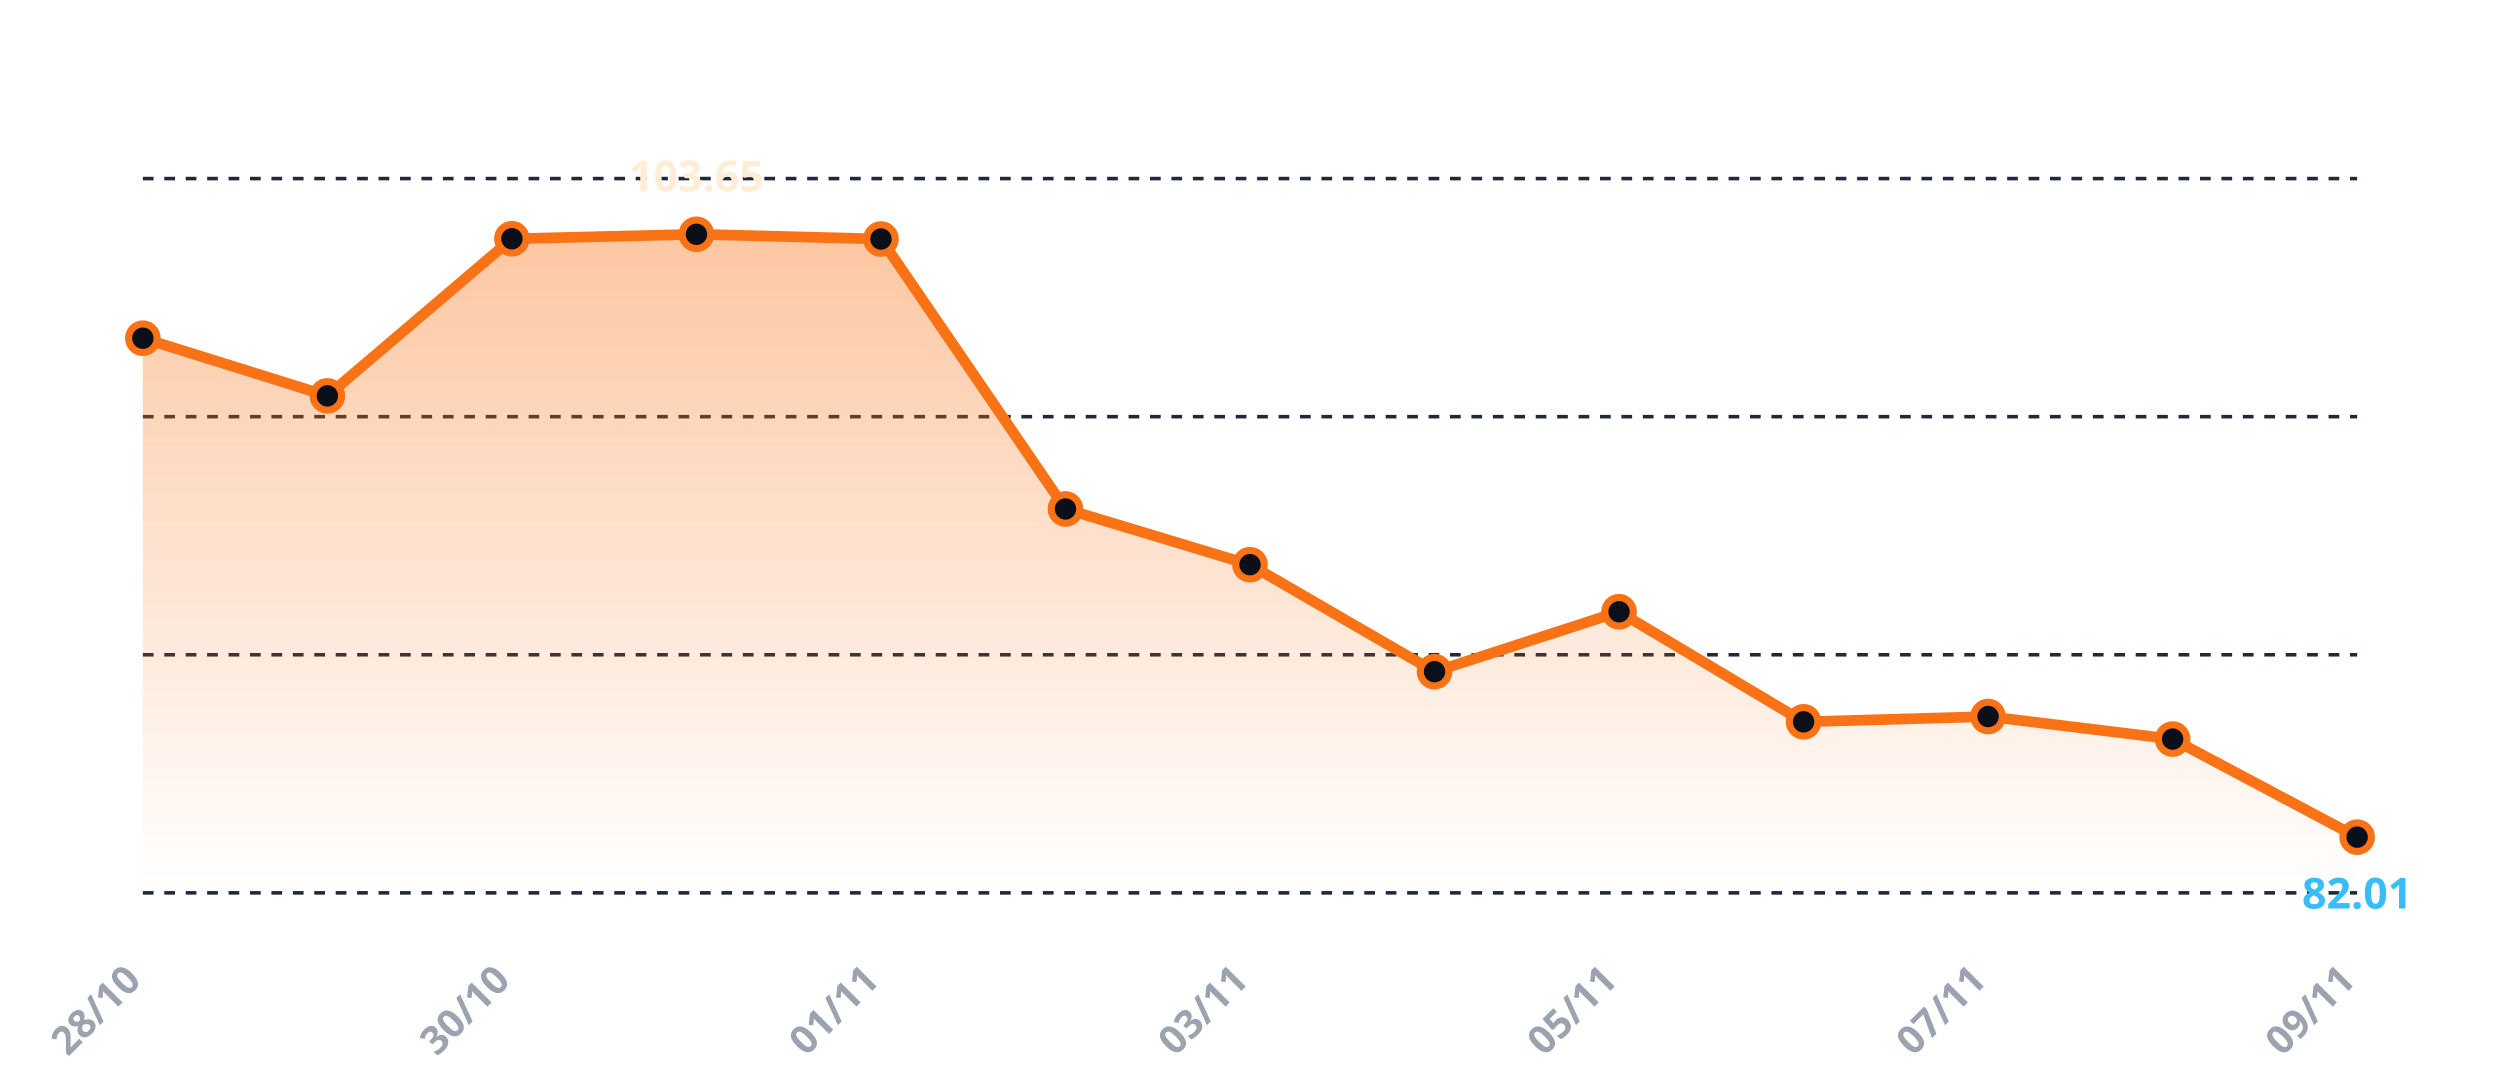
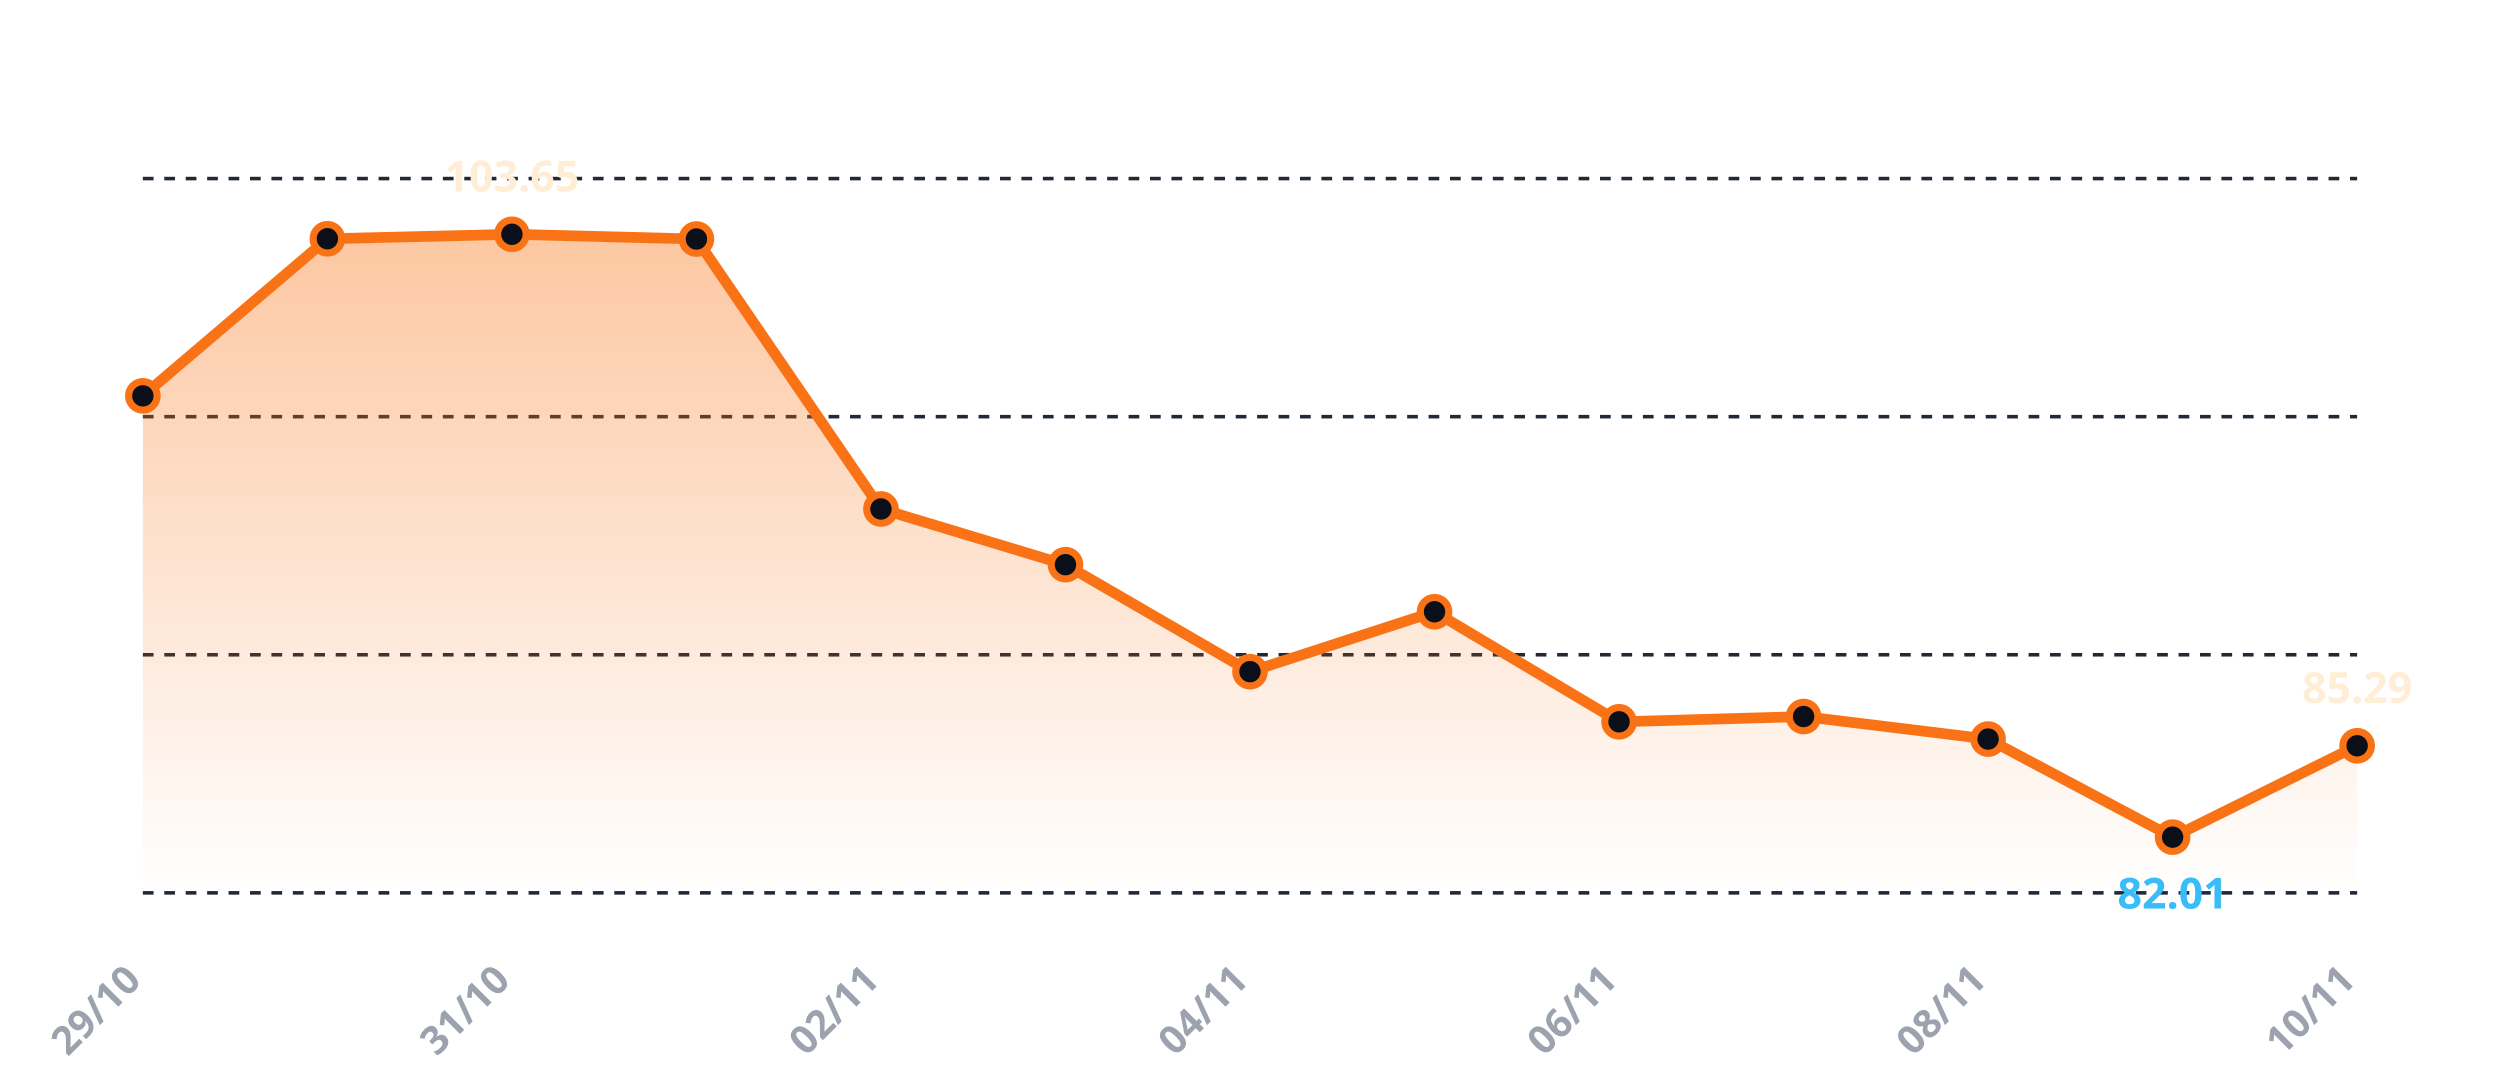
<svg xmlns="http://www.w3.org/2000/svg" viewBox="0 0 700 300" style="font-family: sans-serif; background-color: #0b0f19; border-radius: 8px;">
  <defs>
    <linearGradient id="gradGas" x1="0%" y1="0%" x2="0%" y2="100%">
      <stop offset="0%" style="stop-color:#f97316;stop-opacity:0.4" />
      <stop offset="100%" style="stop-color:#f97316;stop-opacity:0" />
    </linearGradient>
  </defs>
  <line x1="40" y1="250.0" x2="660" y2="250.0" stroke="#1f2937" stroke-dasharray="3,3" stroke-width="1" />
  <line x1="40" y1="183.333" x2="660" y2="183.333" stroke="#1f2937" stroke-dasharray="3,3" stroke-width="1" />
  <line x1="40" y1="116.667" x2="660" y2="116.667" stroke="#1f2937" stroke-dasharray="3,3" stroke-width="1" />
  <line x1="40" y1="50.0" x2="660" y2="50.0" stroke="#1f2937" stroke-dasharray="3,3" stroke-width="1" />
-   <text x="40.0" y="275" text-anchor="end" transform="rotate(-45, 40.0, 275)" font-size="11" font-weight="bold" fill="#9ca3af">28/10</text>
-   <text x="143.333" y="275" text-anchor="end" transform="rotate(-45, 143.3333, 275)" font-size="11" font-weight="bold" fill="#9ca3af">30/10</text>
-   <text x="246.667" y="275" text-anchor="end" transform="rotate(-45, 246.6667, 275)" font-size="11" font-weight="bold" fill="#9ca3af">01/11</text>
-   <text x="350.0" y="275" text-anchor="end" transform="rotate(-45, 350.0, 275)" font-size="11" font-weight="bold" fill="#9ca3af">03/11</text>
-   <text x="453.333" y="275" text-anchor="end" transform="rotate(-45, 453.3333, 275)" font-size="11" font-weight="bold" fill="#9ca3af">05/11</text>
-   <text x="556.667" y="275" text-anchor="end" transform="rotate(-45, 556.6667, 275)" font-size="11" font-weight="bold" fill="#9ca3af">07/11</text>
-   <text x="660.0" y="275" text-anchor="end" transform="rotate(-45, 660.0, 275)" font-size="11" font-weight="bold" fill="#9ca3af">09/11</text>
-   <polygon points="40.0,250 40.0,94.696 91.667,110.842 143.333,66.849 195.0,65.601 246.667,66.927 298.333,142.512 350.0,158.112 401.667,188.066 453.333,171.295 505.0,202.106 556.667,200.624 608.333,206.942 660.0,234.399 660.0,250" fill="url(#gradGas)" />
-   <polyline points="40.0,94.696 91.667,110.842 143.333,66.849 195.0,65.601 246.667,66.927 298.333,142.512 350.0,158.112 401.667,188.066 453.333,171.295 505.0,202.106 556.667,200.624 608.333,206.942 660.0,234.399" fill="none" stroke="#f97316" stroke-width="3" stroke-linecap="round" stroke-linejoin="round" />
-   <circle cx="40.0" cy="94.696" r="4" fill="#0b0f19" stroke="#f97316" stroke-width="2" />
-   <circle cx="91.667" cy="110.842" r="4" fill="#0b0f19" stroke="#f97316" stroke-width="2" />
-   <circle cx="143.333" cy="66.849" r="4" fill="#0b0f19" stroke="#f97316" stroke-width="2" />
-   <circle cx="195.0" cy="65.601" r="4" fill="#0b0f19" stroke="#f97316" stroke-width="2" />
-   <text x="195.0" y="53.601" text-anchor="middle" font-size="12" font-weight="bold" fill="#ffedd5">103.65</text>
-   <circle cx="246.667" cy="66.927" r="4" fill="#0b0f19" stroke="#f97316" stroke-width="2" />
-   <circle cx="298.333" cy="142.512" r="4" fill="#0b0f19" stroke="#f97316" stroke-width="2" />
-   <circle cx="350.0" cy="158.112" r="4" fill="#0b0f19" stroke="#f97316" stroke-width="2" />
-   <circle cx="401.667" cy="188.066" r="4" fill="#0b0f19" stroke="#f97316" stroke-width="2" />
-   <circle cx="453.333" cy="171.295" r="4" fill="#0b0f19" stroke="#f97316" stroke-width="2" />
-   <circle cx="505.0" cy="202.106" r="4" fill="#0b0f19" stroke="#f97316" stroke-width="2" />
-   <circle cx="556.667" cy="200.624" r="4" fill="#0b0f19" stroke="#f97316" stroke-width="2" />
-   <circle cx="608.333" cy="206.942" r="4" fill="#0b0f19" stroke="#f97316" stroke-width="2" />
-   <circle cx="660.0" cy="234.399" r="4" fill="#0b0f19" stroke="#f97316" stroke-width="2" />
-   <text x="660.0" y="254.399" text-anchor="middle" font-size="12" font-weight="bold" fill="#38bdf8">82.01</text>
+   <text x="40.0" y="275" text-anchor="end" transform="rotate(-45, 40.0, 275)" font-size="11" font-weight="bold" fill="#9ca3af">29/10</text>
+   <text x="143.333" y="275" text-anchor="end" transform="rotate(-45, 143.3333, 275)" font-size="11" font-weight="bold" fill="#9ca3af">31/10</text>
+   <text x="246.667" y="275" text-anchor="end" transform="rotate(-45, 246.6667, 275)" font-size="11" font-weight="bold" fill="#9ca3af">02/11</text>
+   <text x="350.0" y="275" text-anchor="end" transform="rotate(-45, 350.0, 275)" font-size="11" font-weight="bold" fill="#9ca3af">04/11</text>
+   <text x="453.333" y="275" text-anchor="end" transform="rotate(-45, 453.3333, 275)" font-size="11" font-weight="bold" fill="#9ca3af">06/11</text>
+   <text x="556.667" y="275" text-anchor="end" transform="rotate(-45, 556.6667, 275)" font-size="11" font-weight="bold" fill="#9ca3af">08/11</text>
+   <text x="660.0" y="275" text-anchor="end" transform="rotate(-45, 660.0, 275)" font-size="11" font-weight="bold" fill="#9ca3af">10/11</text>
+   <polygon points="40.0,250 40.0,110.842 91.667,66.849 143.333,65.601 195.0,66.927 246.667,142.512 298.333,158.112 350.0,188.066 401.667,171.295 453.333,202.106 505.0,200.624 556.667,206.942 608.333,234.399 660.0,208.814 660.0,250" fill="url(#gradGas)" />
+   <polyline points="40.0,110.842 91.667,66.849 143.333,65.601 195.0,66.927 246.667,142.512 298.333,158.112 350.0,188.066 401.667,171.295 453.333,202.106 505.0,200.624 556.667,206.942 608.333,234.399 660.0,208.814" fill="none" stroke="#f97316" stroke-width="3" stroke-linecap="round" stroke-linejoin="round" />
+   <circle cx="40.0" cy="110.842" r="4" fill="#0b0f19" stroke="#f97316" stroke-width="2" />
+   <circle cx="91.667" cy="66.849" r="4" fill="#0b0f19" stroke="#f97316" stroke-width="2" />
+   <circle cx="143.333" cy="65.601" r="4" fill="#0b0f19" stroke="#f97316" stroke-width="2" />
+   <text x="143.333" y="53.601" text-anchor="middle" font-size="12" font-weight="bold" fill="#ffedd5">103.65</text>
+   <circle cx="195.0" cy="66.927" r="4" fill="#0b0f19" stroke="#f97316" stroke-width="2" />
+   <circle cx="246.667" cy="142.512" r="4" fill="#0b0f19" stroke="#f97316" stroke-width="2" />
+   <circle cx="298.333" cy="158.112" r="4" fill="#0b0f19" stroke="#f97316" stroke-width="2" />
+   <circle cx="350.0" cy="188.066" r="4" fill="#0b0f19" stroke="#f97316" stroke-width="2" />
+   <circle cx="401.667" cy="171.295" r="4" fill="#0b0f19" stroke="#f97316" stroke-width="2" />
+   <circle cx="453.333" cy="202.106" r="4" fill="#0b0f19" stroke="#f97316" stroke-width="2" />
+   <circle cx="505.0" cy="200.624" r="4" fill="#0b0f19" stroke="#f97316" stroke-width="2" />
+   <circle cx="556.667" cy="206.942" r="4" fill="#0b0f19" stroke="#f97316" stroke-width="2" />
+   <circle cx="608.333" cy="234.399" r="4" fill="#0b0f19" stroke="#f97316" stroke-width="2" />
+   <text x="608.333" y="254.399" text-anchor="middle" font-size="12" font-weight="bold" fill="#38bdf8">82.01</text>
+   <circle cx="660.0" cy="208.814" r="4" fill="#0b0f19" stroke="#f97316" stroke-width="2" />
+   <text x="660.0" y="196.814" text-anchor="middle" font-size="12" font-weight="bold" fill="#ffedd5">85.29</text>
</svg>
